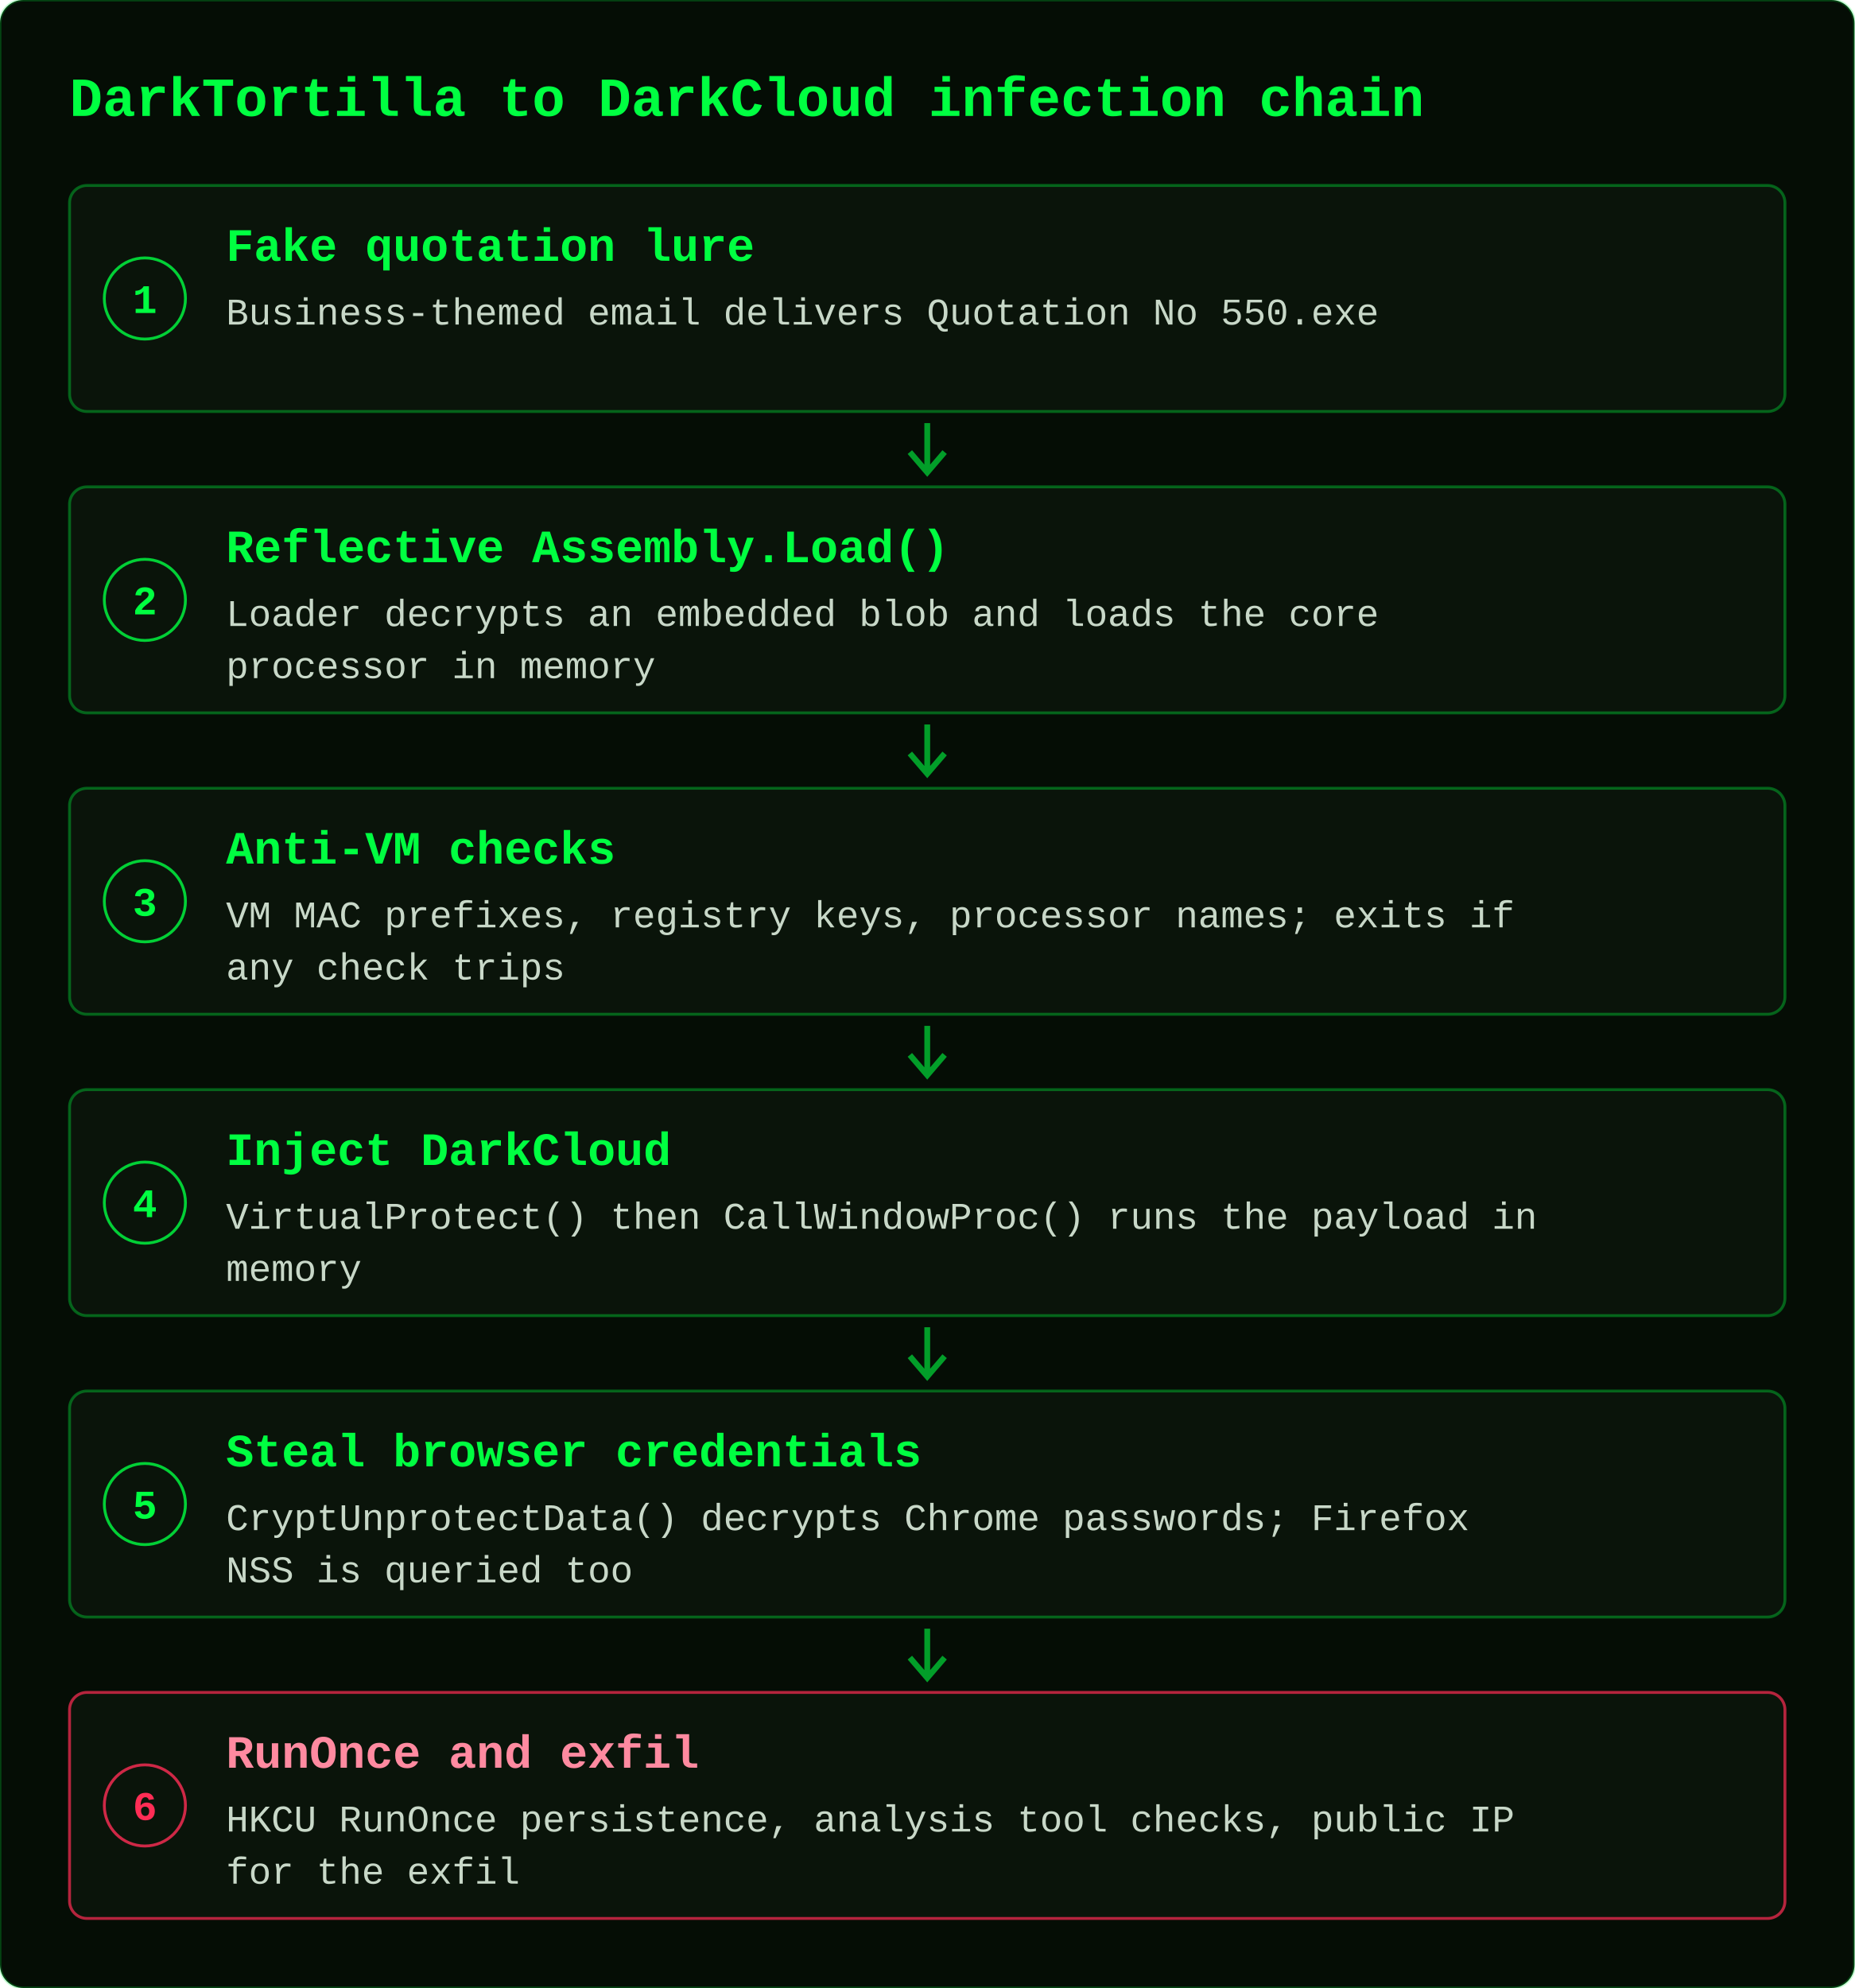
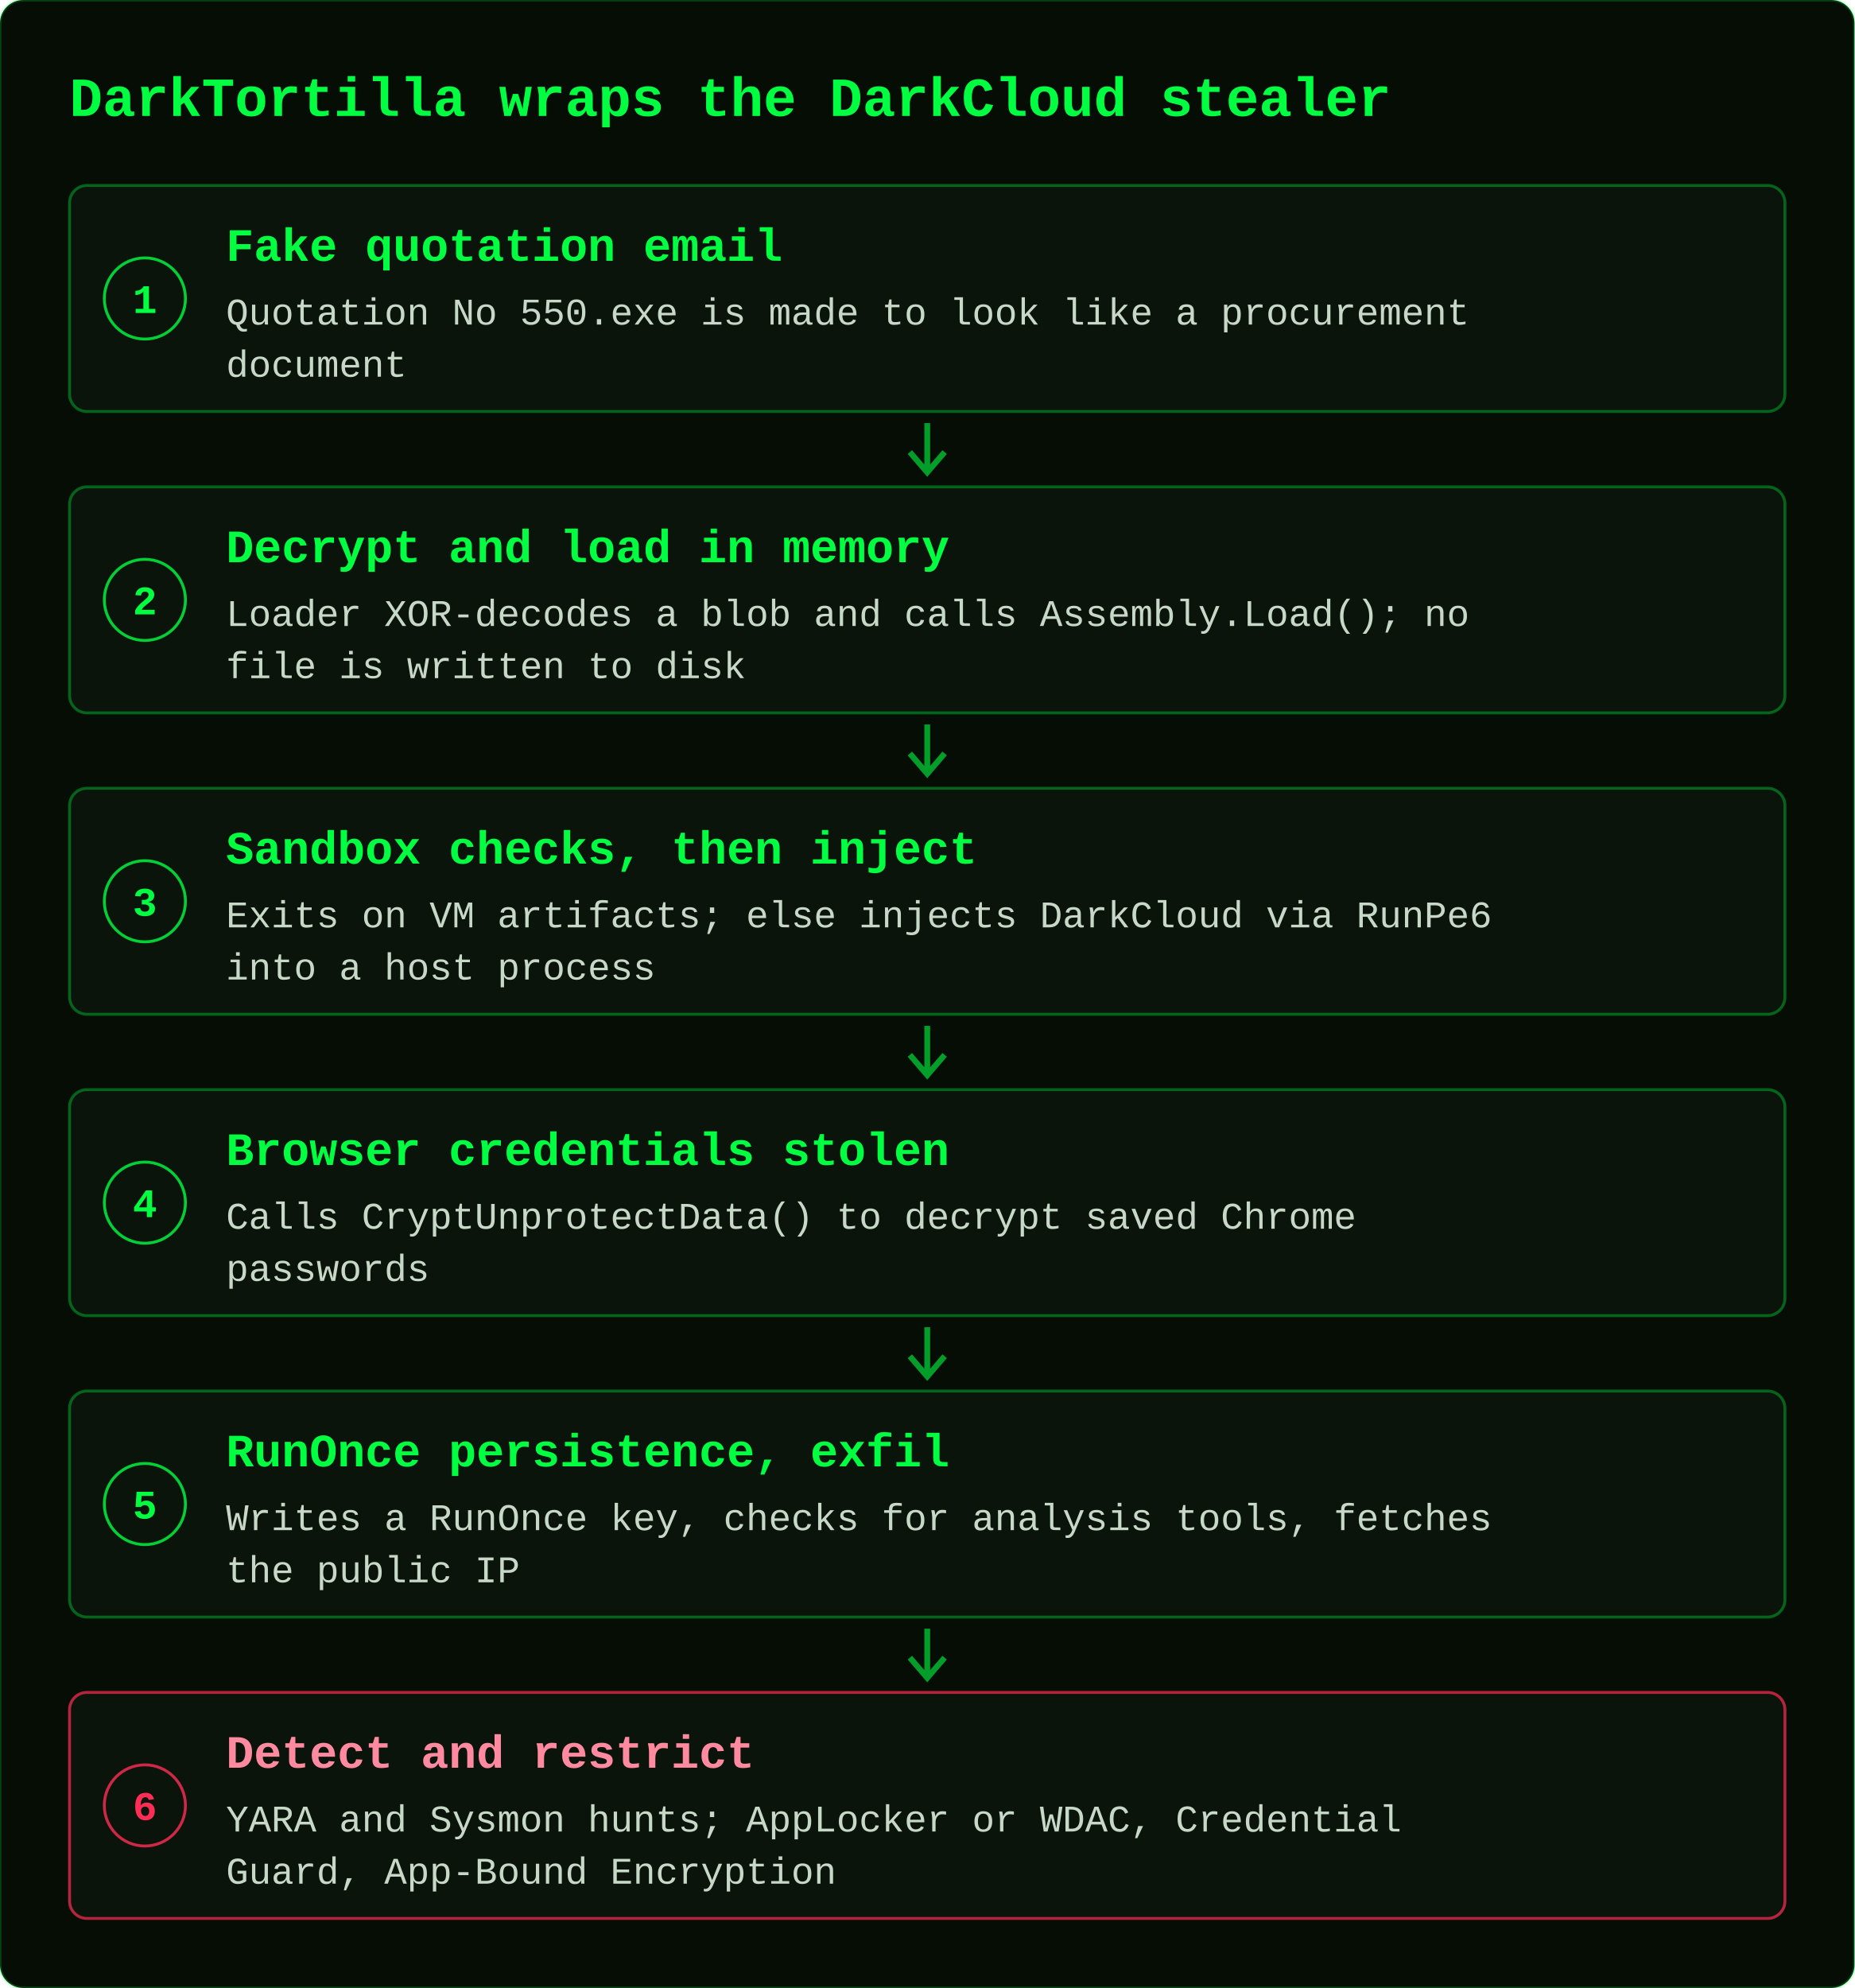
- <svg xmlns="http://www.w3.org/2000/svg" width="640" height="686" viewBox="0 0 640 686" role="img" aria-label="Six-step diagram of the DarkTortilla crypter loading DarkCloud from a fake quotation email through credential theft.">
+ <svg xmlns="http://www.w3.org/2000/svg" width="640" height="686" viewBox="0 0 640 686" role="img" aria-label="Six steps from a fake quotation email through in-memory loading, sandbox checks and injection to credential theft, persistence and defences.">
  <rect width="640" height="686" rx="8" fill="#050d05" stroke="#00ff41" stroke-opacity="0.22" />
  <g font-family="JetBrains Mono, Fira Code, Courier New, monospace">
-     <text x="24" y="40" fill="#00ff41" font-size="19" font-weight="700">DarkTortilla to DarkCloud infection chain</text>
+     <text x="24" y="40" fill="#00ff41" font-size="19" font-weight="700">DarkTortilla wraps the DarkCloud stealer</text>
    <rect x="24" y="64" width="592" height="78" rx="6" fill="#0a140a" stroke="#00ff41" stroke-opacity="0.35" />
    <circle cx="50" cy="103.0" r="14" fill="none" stroke="#00ff41" stroke-opacity="0.8" />
    <text x="50" y="108.0" fill="#00ff41" font-size="14" font-weight="700" text-anchor="middle">1</text>
-     <text x="78" y="90" fill="#00ff41" font-size="16" font-weight="700">Fake quotation lure</text>
-     <text x="78" y="112" fill="#c8d8c8" font-size="13">Business-themed email delivers Quotation No 550.exe</text>
+     <text x="78" y="90" fill="#00ff41" font-size="16" font-weight="700">Fake quotation email</text>
+     <text x="78" y="112" fill="#c8d8c8" font-size="13">Quotation No 550.exe is made to look like a procurement</text>
+     <text x="78" y="130" fill="#c8d8c8" font-size="13">document</text>
    <path d="M320.0 146 V162 M314.0 156 L320.0 163 L326.0 156" stroke="#00ff41" stroke-opacity="0.6" stroke-width="2" fill="none" />
    <rect x="24" y="168" width="592" height="78" rx="6" fill="#0a140a" stroke="#00ff41" stroke-opacity="0.35" />
    <circle cx="50" cy="207.0" r="14" fill="none" stroke="#00ff41" stroke-opacity="0.8" />
    <text x="50" y="212.0" fill="#00ff41" font-size="14" font-weight="700" text-anchor="middle">2</text>
-     <text x="78" y="194" fill="#00ff41" font-size="16" font-weight="700">Reflective Assembly.Load()</text>
-     <text x="78" y="216" fill="#c8d8c8" font-size="13">Loader decrypts an embedded blob and loads the core</text>
-     <text x="78" y="234" fill="#c8d8c8" font-size="13">processor in memory</text>
+     <text x="78" y="194" fill="#00ff41" font-size="16" font-weight="700">Decrypt and load in memory</text>
+     <text x="78" y="216" fill="#c8d8c8" font-size="13">Loader XOR-decodes a blob and calls Assembly.Load(); no</text>
+     <text x="78" y="234" fill="#c8d8c8" font-size="13">file is written to disk</text>
    <path d="M320.0 250 V266 M314.0 260 L320.0 267 L326.0 260" stroke="#00ff41" stroke-opacity="0.6" stroke-width="2" fill="none" />
    <rect x="24" y="272" width="592" height="78" rx="6" fill="#0a140a" stroke="#00ff41" stroke-opacity="0.35" />
    <circle cx="50" cy="311.0" r="14" fill="none" stroke="#00ff41" stroke-opacity="0.8" />
    <text x="50" y="316.0" fill="#00ff41" font-size="14" font-weight="700" text-anchor="middle">3</text>
-     <text x="78" y="298" fill="#00ff41" font-size="16" font-weight="700">Anti-VM checks</text>
-     <text x="78" y="320" fill="#c8d8c8" font-size="13">VM MAC prefixes, registry keys, processor names; exits if</text>
-     <text x="78" y="338" fill="#c8d8c8" font-size="13">any check trips</text>
+     <text x="78" y="298" fill="#00ff41" font-size="16" font-weight="700">Sandbox checks, then inject</text>
+     <text x="78" y="320" fill="#c8d8c8" font-size="13">Exits on VM artifacts; else injects DarkCloud via RunPe6</text>
+     <text x="78" y="338" fill="#c8d8c8" font-size="13">into a host process</text>
    <path d="M320.0 354 V370 M314.0 364 L320.0 371 L326.0 364" stroke="#00ff41" stroke-opacity="0.6" stroke-width="2" fill="none" />
    <rect x="24" y="376" width="592" height="78" rx="6" fill="#0a140a" stroke="#00ff41" stroke-opacity="0.35" />
    <circle cx="50" cy="415.0" r="14" fill="none" stroke="#00ff41" stroke-opacity="0.8" />
    <text x="50" y="420.0" fill="#00ff41" font-size="14" font-weight="700" text-anchor="middle">4</text>
-     <text x="78" y="402" fill="#00ff41" font-size="16" font-weight="700">Inject DarkCloud</text>
-     <text x="78" y="424" fill="#c8d8c8" font-size="13">VirtualProtect() then CallWindowProc() runs the payload in</text>
-     <text x="78" y="442" fill="#c8d8c8" font-size="13">memory</text>
+     <text x="78" y="402" fill="#00ff41" font-size="16" font-weight="700">Browser credentials stolen</text>
+     <text x="78" y="424" fill="#c8d8c8" font-size="13">Calls CryptUnprotectData() to decrypt saved Chrome</text>
+     <text x="78" y="442" fill="#c8d8c8" font-size="13">passwords</text>
    <path d="M320.0 458 V474 M314.0 468 L320.0 475 L326.0 468" stroke="#00ff41" stroke-opacity="0.6" stroke-width="2" fill="none" />
    <rect x="24" y="480" width="592" height="78" rx="6" fill="#0a140a" stroke="#00ff41" stroke-opacity="0.35" />
    <circle cx="50" cy="519.0" r="14" fill="none" stroke="#00ff41" stroke-opacity="0.8" />
    <text x="50" y="524.0" fill="#00ff41" font-size="14" font-weight="700" text-anchor="middle">5</text>
-     <text x="78" y="506" fill="#00ff41" font-size="16" font-weight="700">Steal browser credentials</text>
-     <text x="78" y="528" fill="#c8d8c8" font-size="13">CryptUnprotectData() decrypts Chrome passwords; Firefox</text>
-     <text x="78" y="546" fill="#c8d8c8" font-size="13">NSS is queried too</text>
+     <text x="78" y="506" fill="#00ff41" font-size="16" font-weight="700">RunOnce persistence, exfil</text>
+     <text x="78" y="528" fill="#c8d8c8" font-size="13">Writes a RunOnce key, checks for analysis tools, fetches</text>
+     <text x="78" y="546" fill="#c8d8c8" font-size="13">the public IP</text>
    <path d="M320.0 562 V578 M314.0 572 L320.0 579 L326.0 572" stroke="#00ff41" stroke-opacity="0.6" stroke-width="2" fill="none" />
    <rect x="24" y="584" width="592" height="78" rx="6" fill="#0a140a" stroke="#ff2d55" stroke-opacity="0.7" />
    <circle cx="50" cy="623.0" r="14" fill="none" stroke="#ff2d55" stroke-opacity="0.8" />
    <text x="50" y="628.0" fill="#ff2d55" font-size="14" font-weight="700" text-anchor="middle">6</text>
-     <text x="78" y="610" fill="#ff8aa0" font-size="16" font-weight="700">RunOnce and exfil</text>
-     <text x="78" y="632" fill="#c8d8c8" font-size="13">HKCU RunOnce persistence, analysis tool checks, public IP</text>
-     <text x="78" y="650" fill="#c8d8c8" font-size="13">for the exfil</text>
+     <text x="78" y="610" fill="#ff8aa0" font-size="16" font-weight="700">Detect and restrict</text>
+     <text x="78" y="632" fill="#c8d8c8" font-size="13">YARA and Sysmon hunts; AppLocker or WDAC, Credential</text>
+     <text x="78" y="650" fill="#c8d8c8" font-size="13">Guard, App-Bound Encryption</text>
  </g>
</svg>
